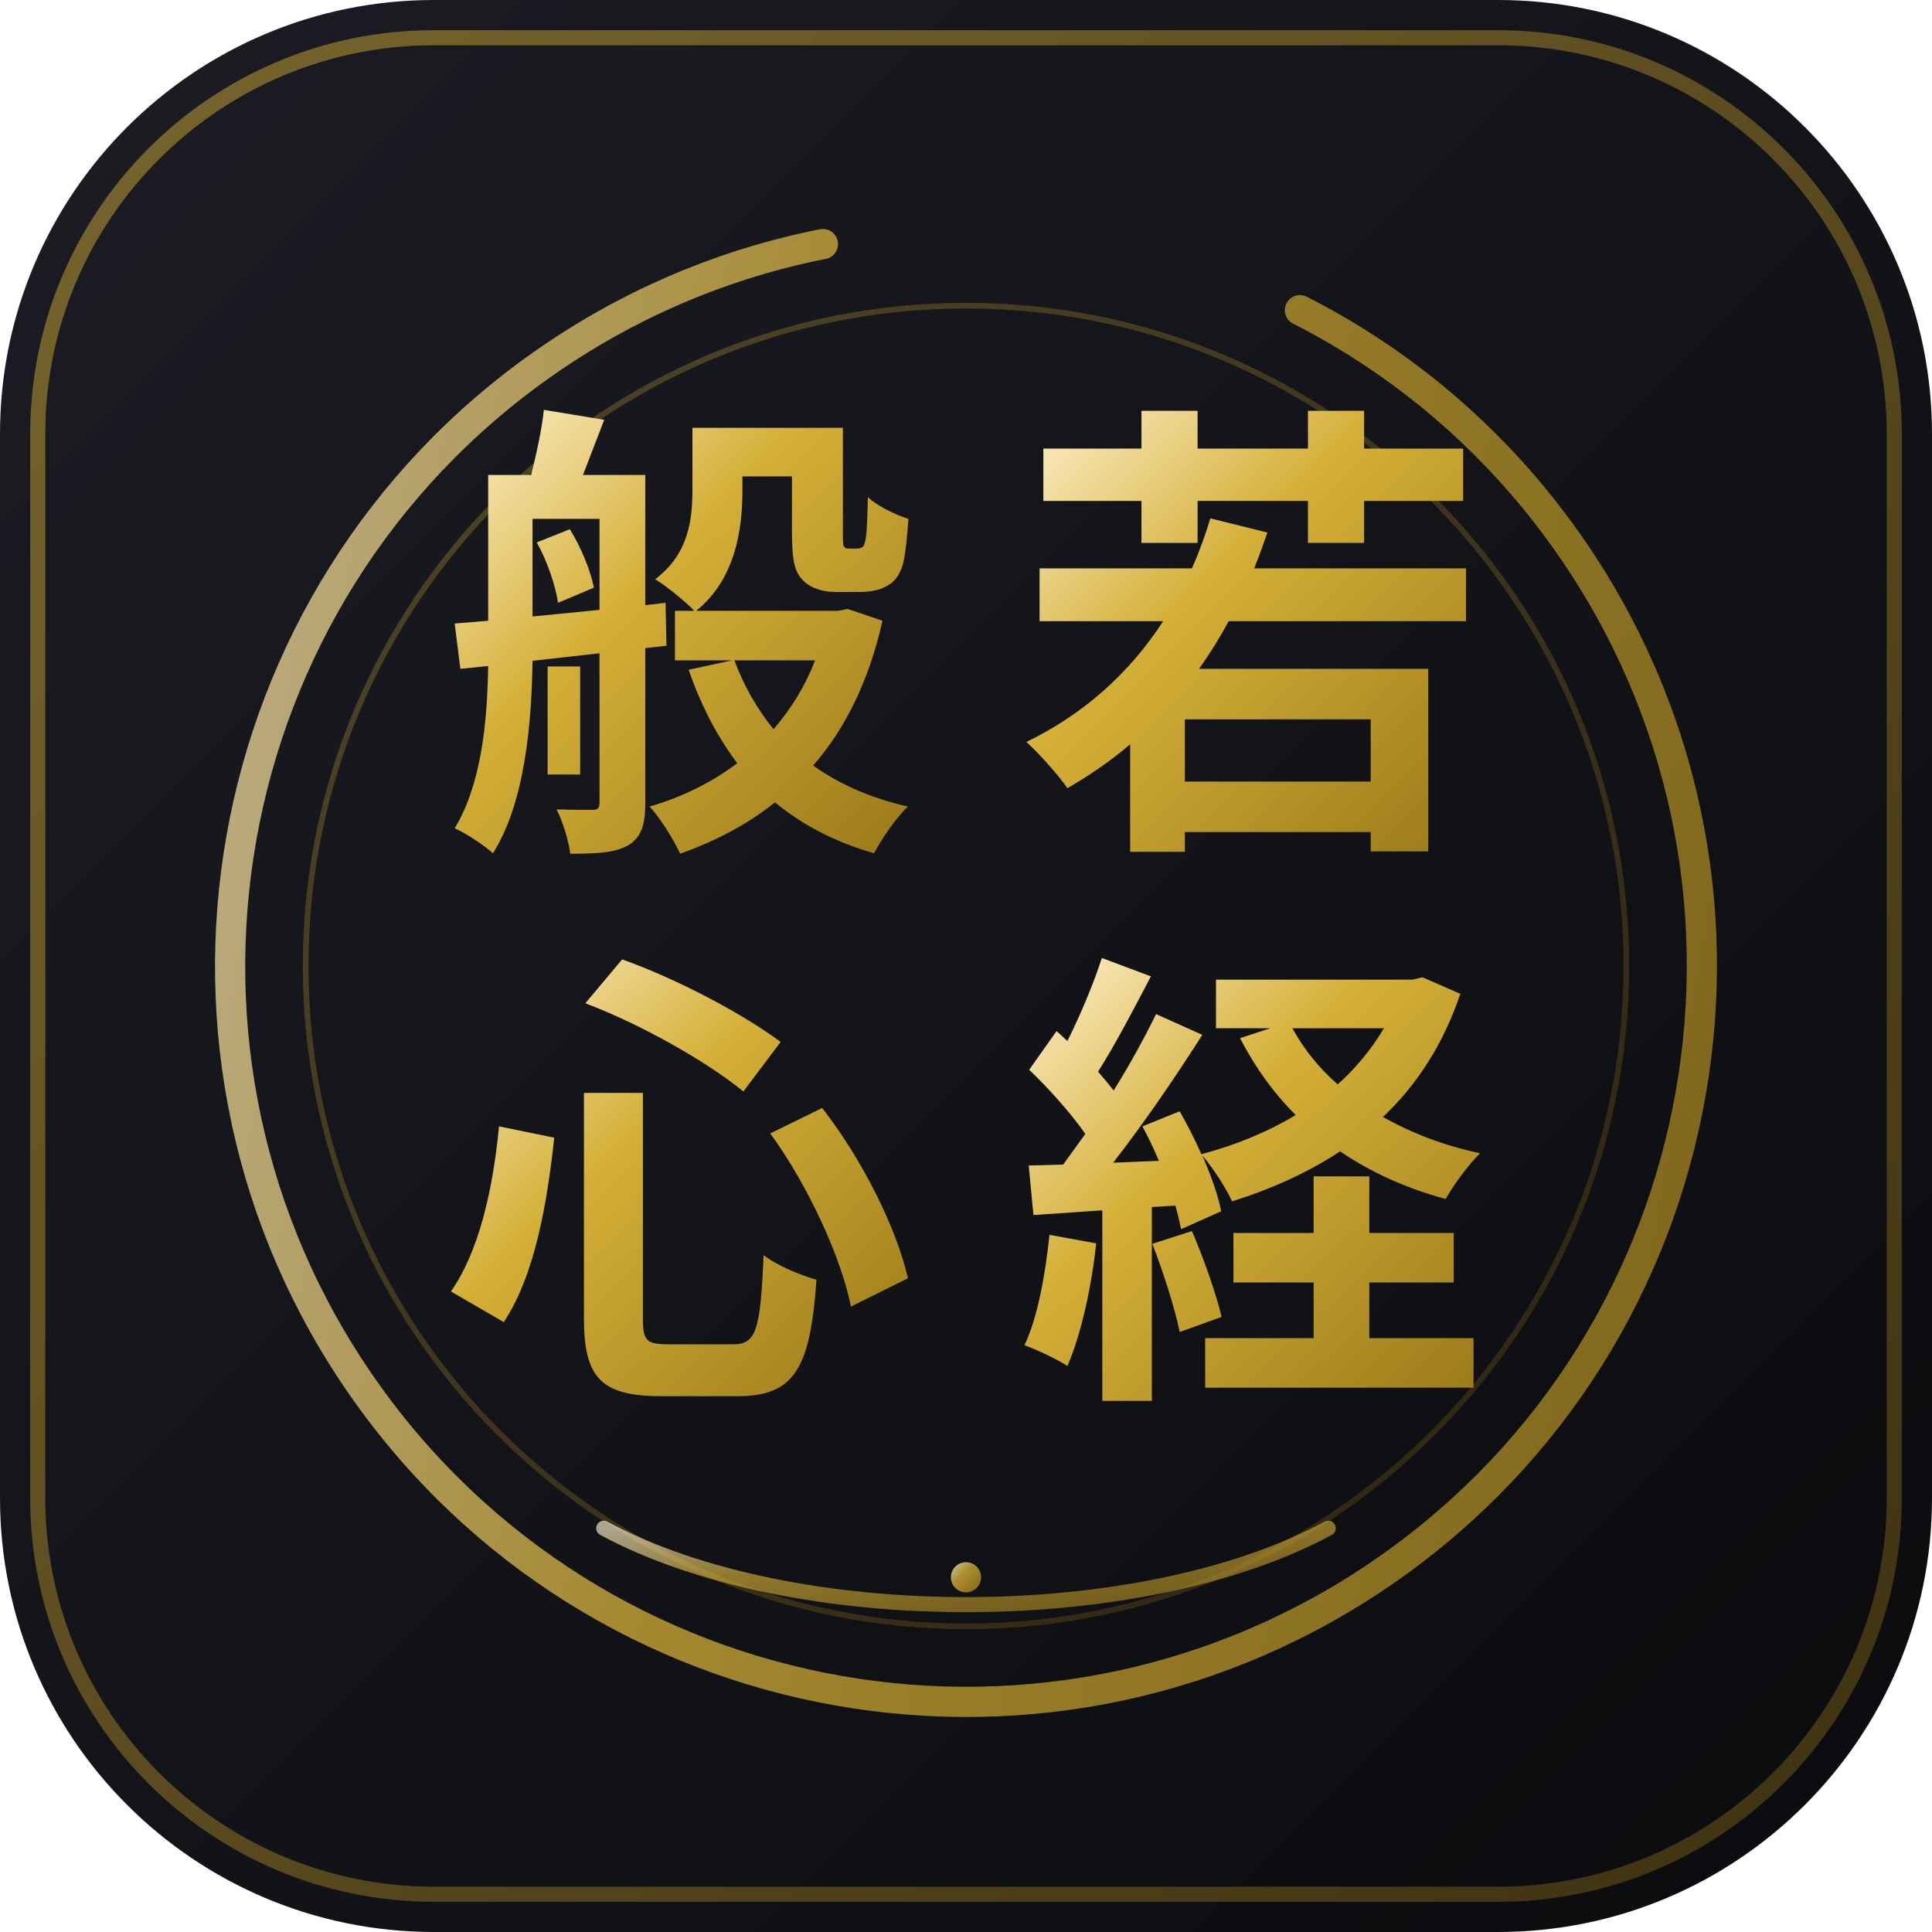
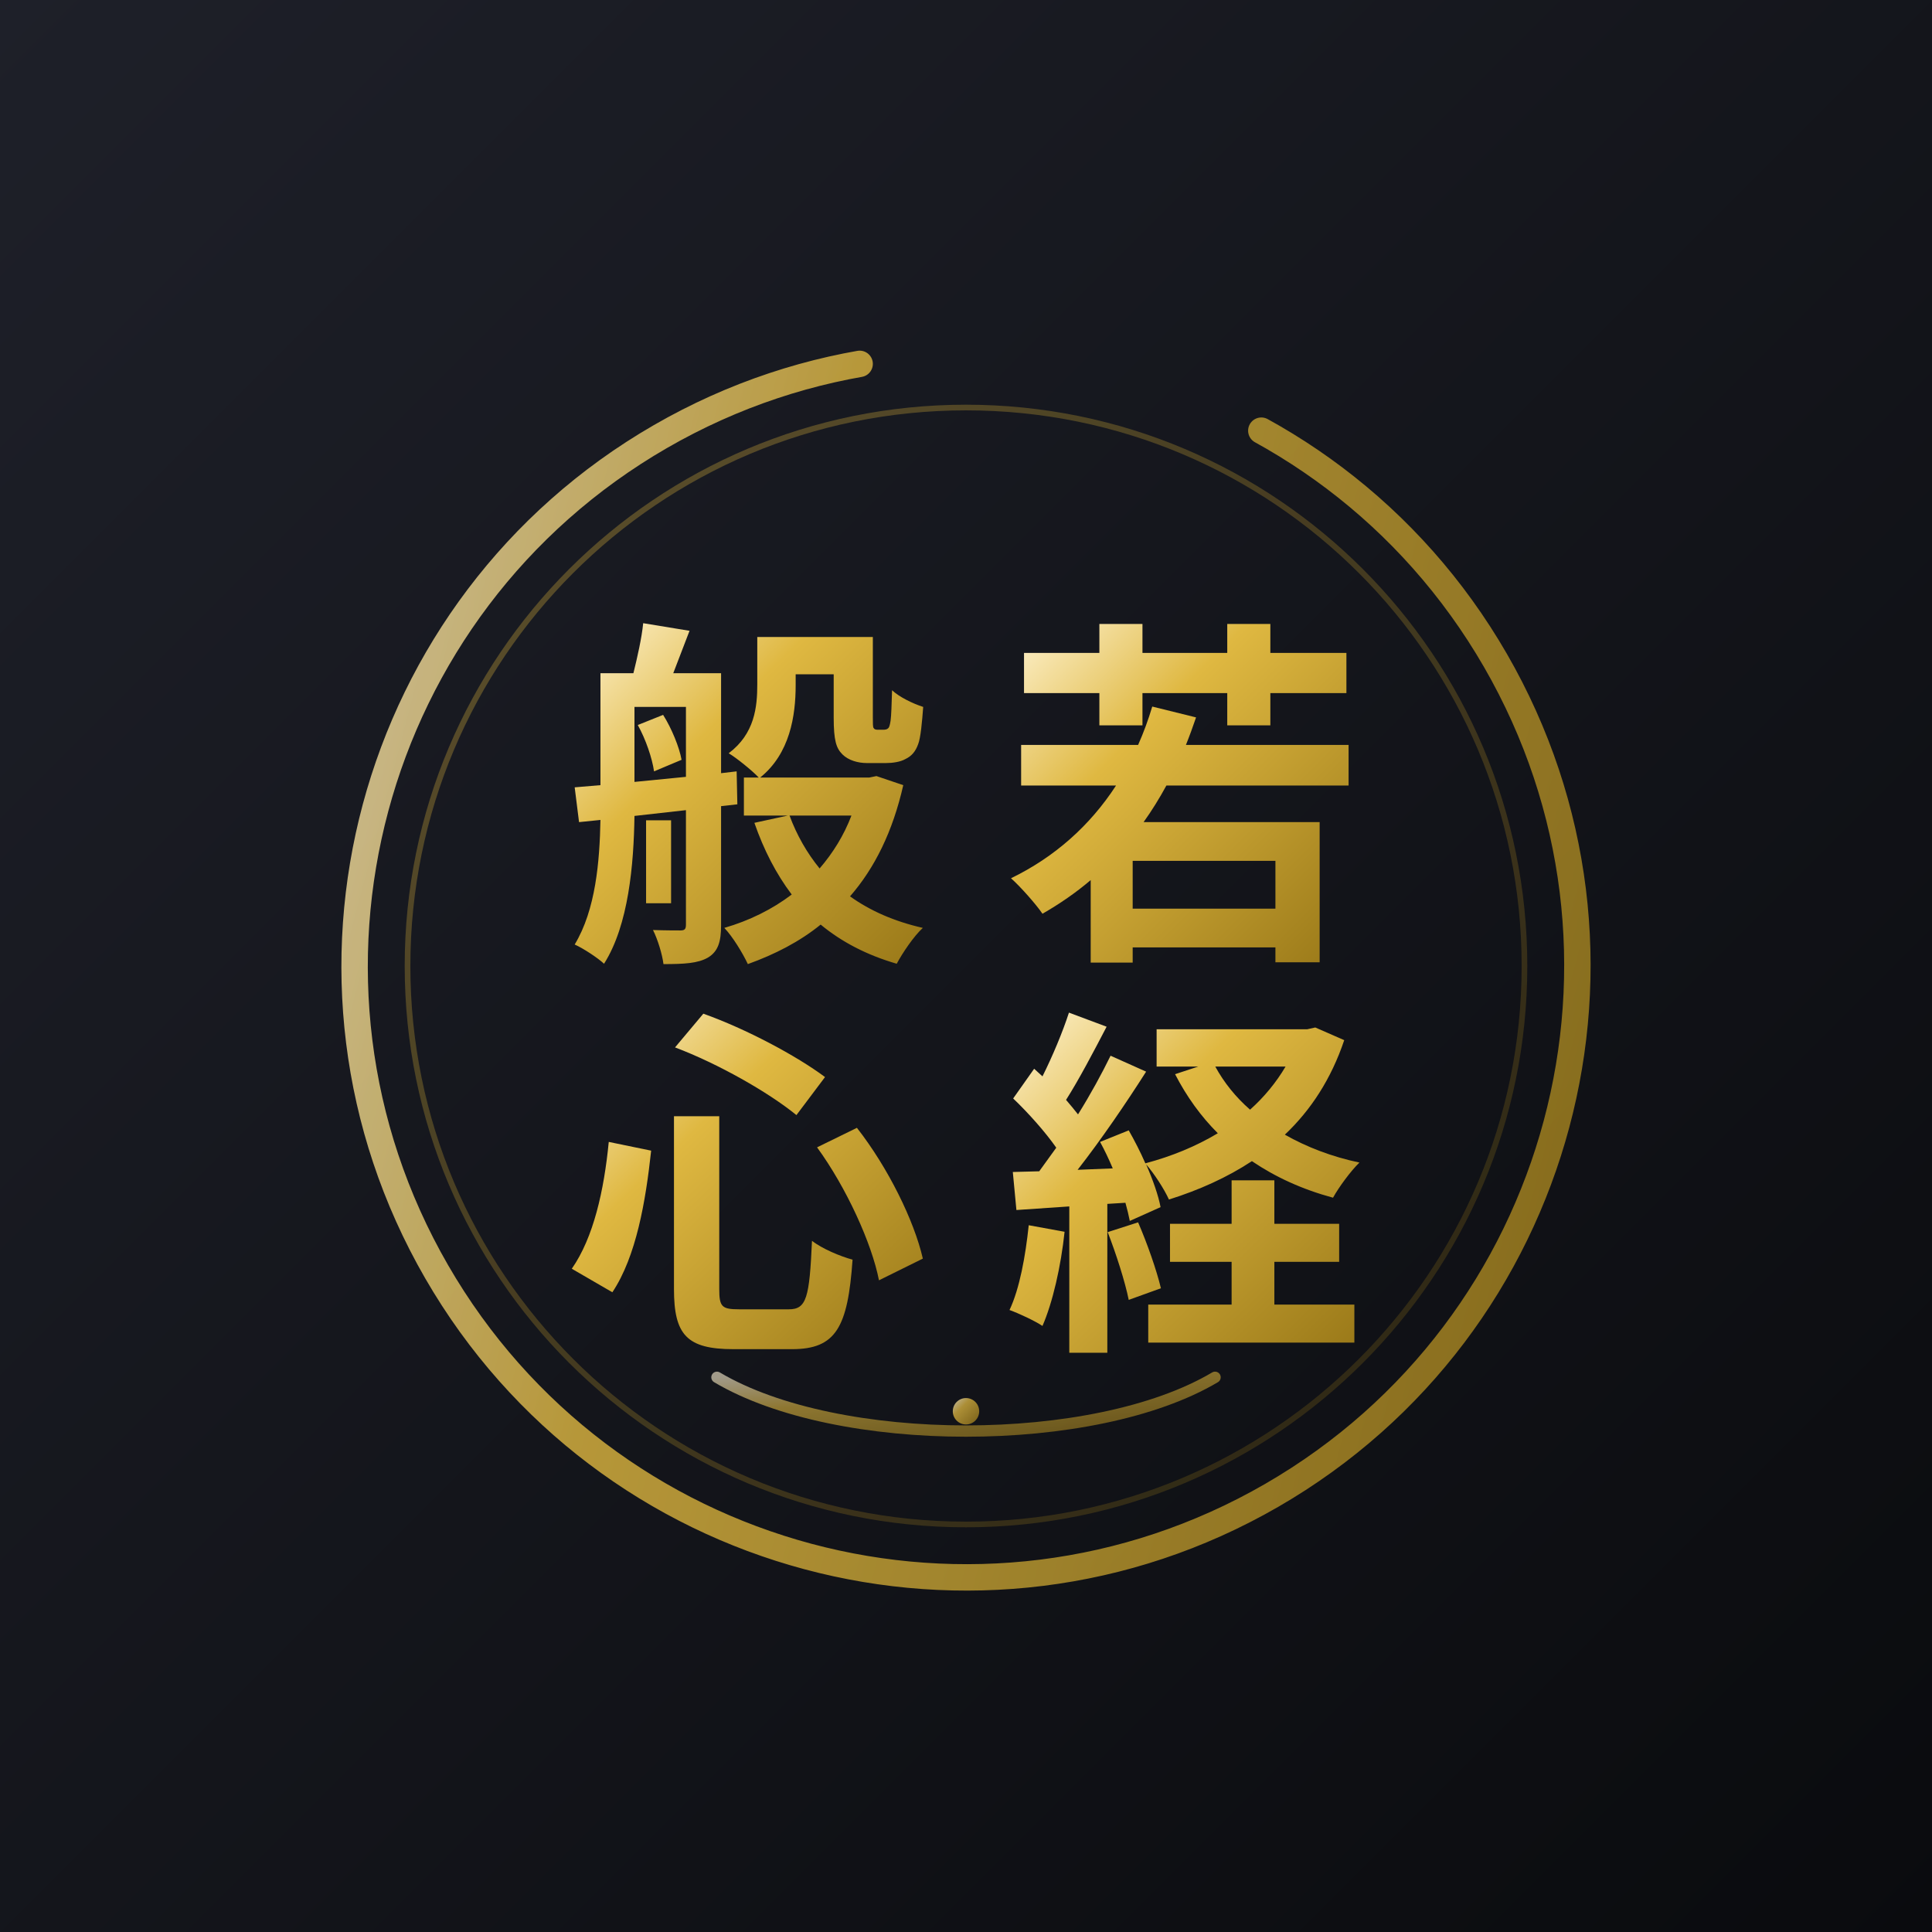
<svg xmlns="http://www.w3.org/2000/svg" viewBox="0 0 512 512" width="100%" height="100%">
  <defs>
    <linearGradient id="bgGrad" x1="0%" y1="0%" x2="100%" y2="100%">
-       <stop offset="0%" stop-color="#1c1d24" />
-       <stop offset="100%" stop-color="#0a0b0d" />
+       <stop offset="0%" stop-color="#1e2029" />
+       <stop offset="100%" stop-color="#0a0b0e" />
    </linearGradient>
    <linearGradient id="goldGrad" x1="0%" y1="0%" x2="100%" y2="100%">
-       <stop offset="0%" stop-color="#fff1cf" />
-       <stop offset="40%" stop-color="#d4af37" />
-       <stop offset="100%" stop-color="#9a7a1a" />
+       <stop offset="0%" stop-color="#fff4d4" />
+       <stop offset="35%" stop-color="#dfb841" />
+       <stop offset="100%" stop-color="#997818" />
    </linearGradient>
    <linearGradient id="goldBorder" x1="0%" y1="0%" x2="100%" y2="100%">
-       <stop offset="0%" stop-color="#d4af37" />
-       <stop offset="100%" stop-color="#6e5714" />
+       <stop offset="0%" stop-color="#dfb841" />
+       <stop offset="100%" stop-color="#5c470e" />
    </linearGradient>
  </defs>
-   <rect width="512" height="512" rx="115" fill="url(#bgGrad)" />
-   <rect width="492" height="492" x="10" y="10" rx="105" fill="none" stroke="url(#goldBorder)" stroke-width="4" opacity="0.5" />
-   <circle cx="256" cy="256" r="195" fill="none" stroke="url(#goldGrad)" stroke-width="8" stroke-linecap="round" stroke-dasharray="1000 130" transform="rotate(-35 256 256)" opacity="0.75" />
-   <circle cx="256" cy="256" r="175" fill="none" stroke="url(#goldBorder)" stroke-width="1.5" opacity="0.3" />
-   <g font-family="'Yu Mincho', 'Hiragino Mincho ProN', 'BIZ UDPMincho', serif" font-weight="900" fill="url(#goldGrad)">
-     <text x="180" y="215" font-size="125" text-anchor="middle" letter-spacing="1">般</text>
-     <text x="332" y="215" font-size="125" text-anchor="middle" letter-spacing="1">若</text>
-     <text x="180" y="360" font-size="125" text-anchor="middle" letter-spacing="1">心</text>
-     <text x="332" y="360" font-size="125" text-anchor="middle" letter-spacing="1">経</text>
+   <rect width="512" height="512" fill="url(#bgGrad)" />
+   <circle cx="256" cy="256" r="162" fill="none" stroke="url(#goldGrad)" stroke-width="7" stroke-linecap="round" stroke-dasharray="820 110" transform="rotate(-30 256 256)" opacity="0.8" />
+   <circle cx="256" cy="256" r="148" fill="none" stroke="url(#goldBorder)" stroke-width="1.5" opacity="0.35" />
+   <g font-family="'Yu Mincho', 'Hiragino Mincho ProN', 'BIZ UDPMincho', 'MS Mincho', serif" font-weight="900" fill="url(#goldGrad)" font-size="96" text-anchor="middle" dominant-baseline="central">
+     <text x="198" y="205">般</text>
+     <text x="314" y="205">若</text>
+     <text x="198" y="308">心</text>
+     <text x="314" y="308">経</text>
  </g>
-   <path d="M160 405 C210 432, 302 432, 352 405" fill="none" stroke="url(#goldGrad)" stroke-width="4" stroke-linecap="round" opacity="0.65" />
-   <circle cx="256" cy="418" r="4" fill="url(#goldGrad)" opacity="0.8" />
+   <path d="M190 365 C222 384, 290 384, 322 365" fill="none" stroke="url(#goldGrad)" stroke-width="3" stroke-linecap="round" opacity="0.6" />
+   <circle cx="256" cy="374" r="3.5" fill="url(#goldGrad)" opacity="0.75" />
</svg>
